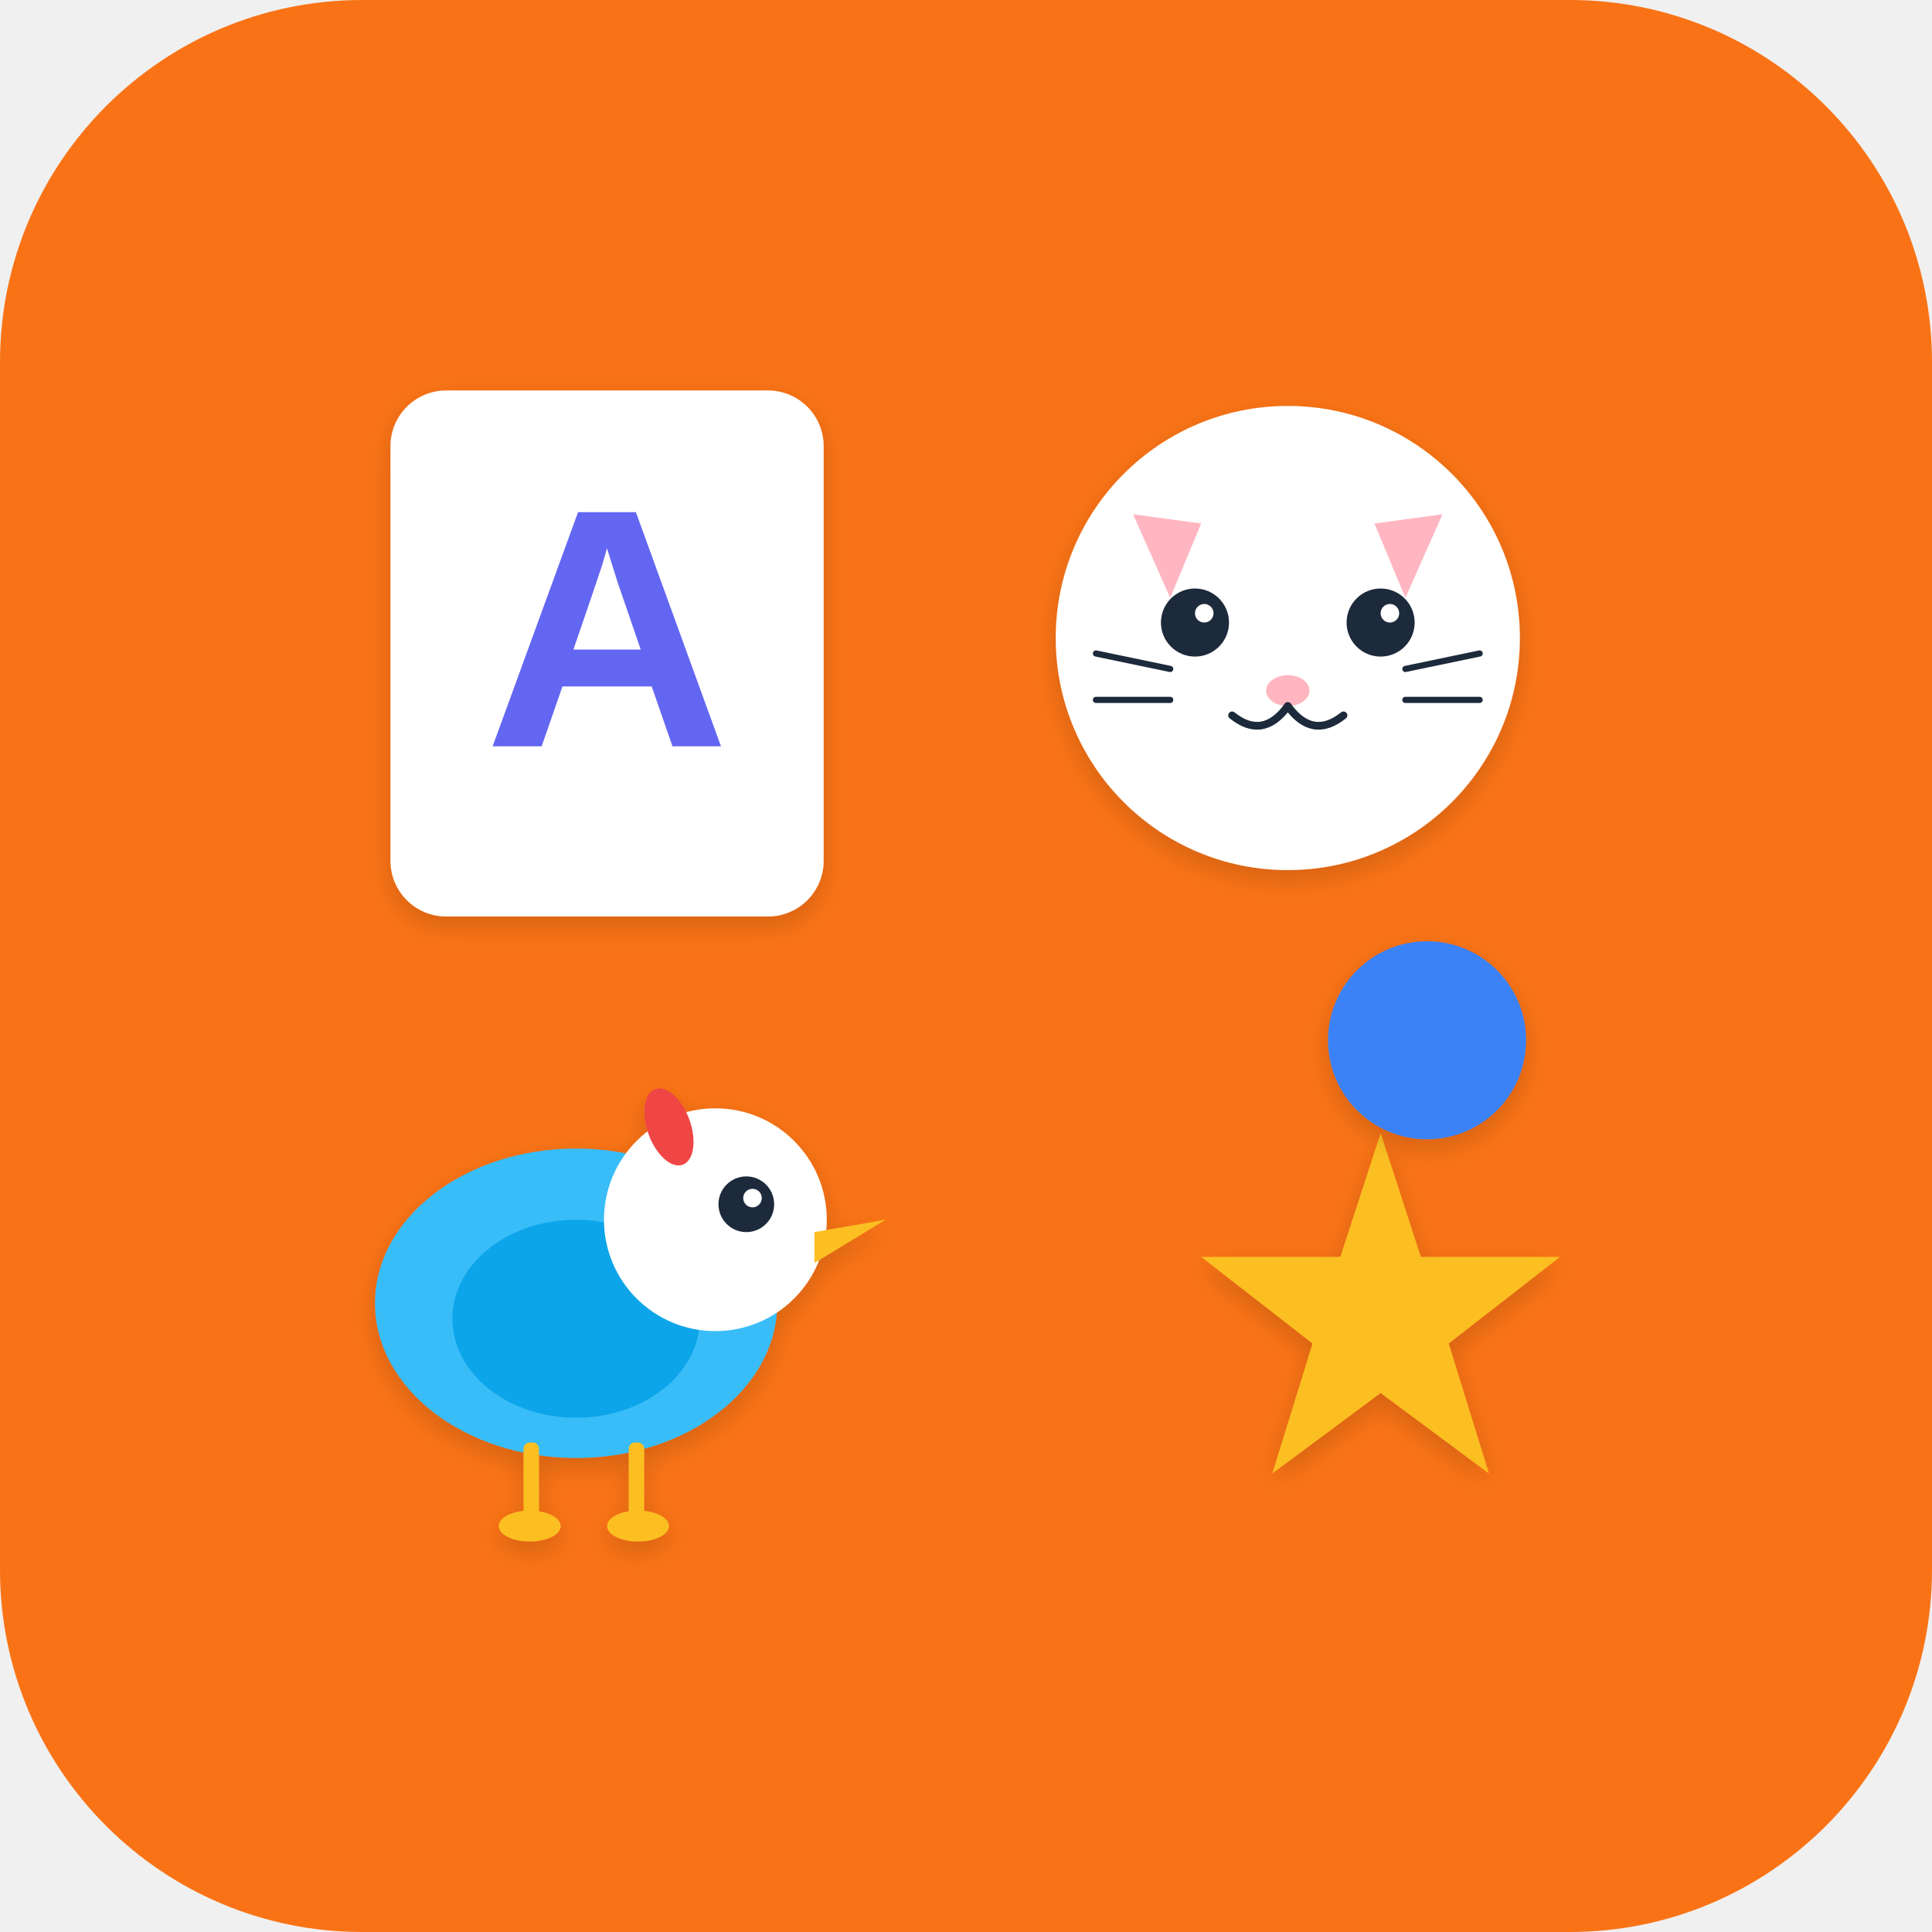
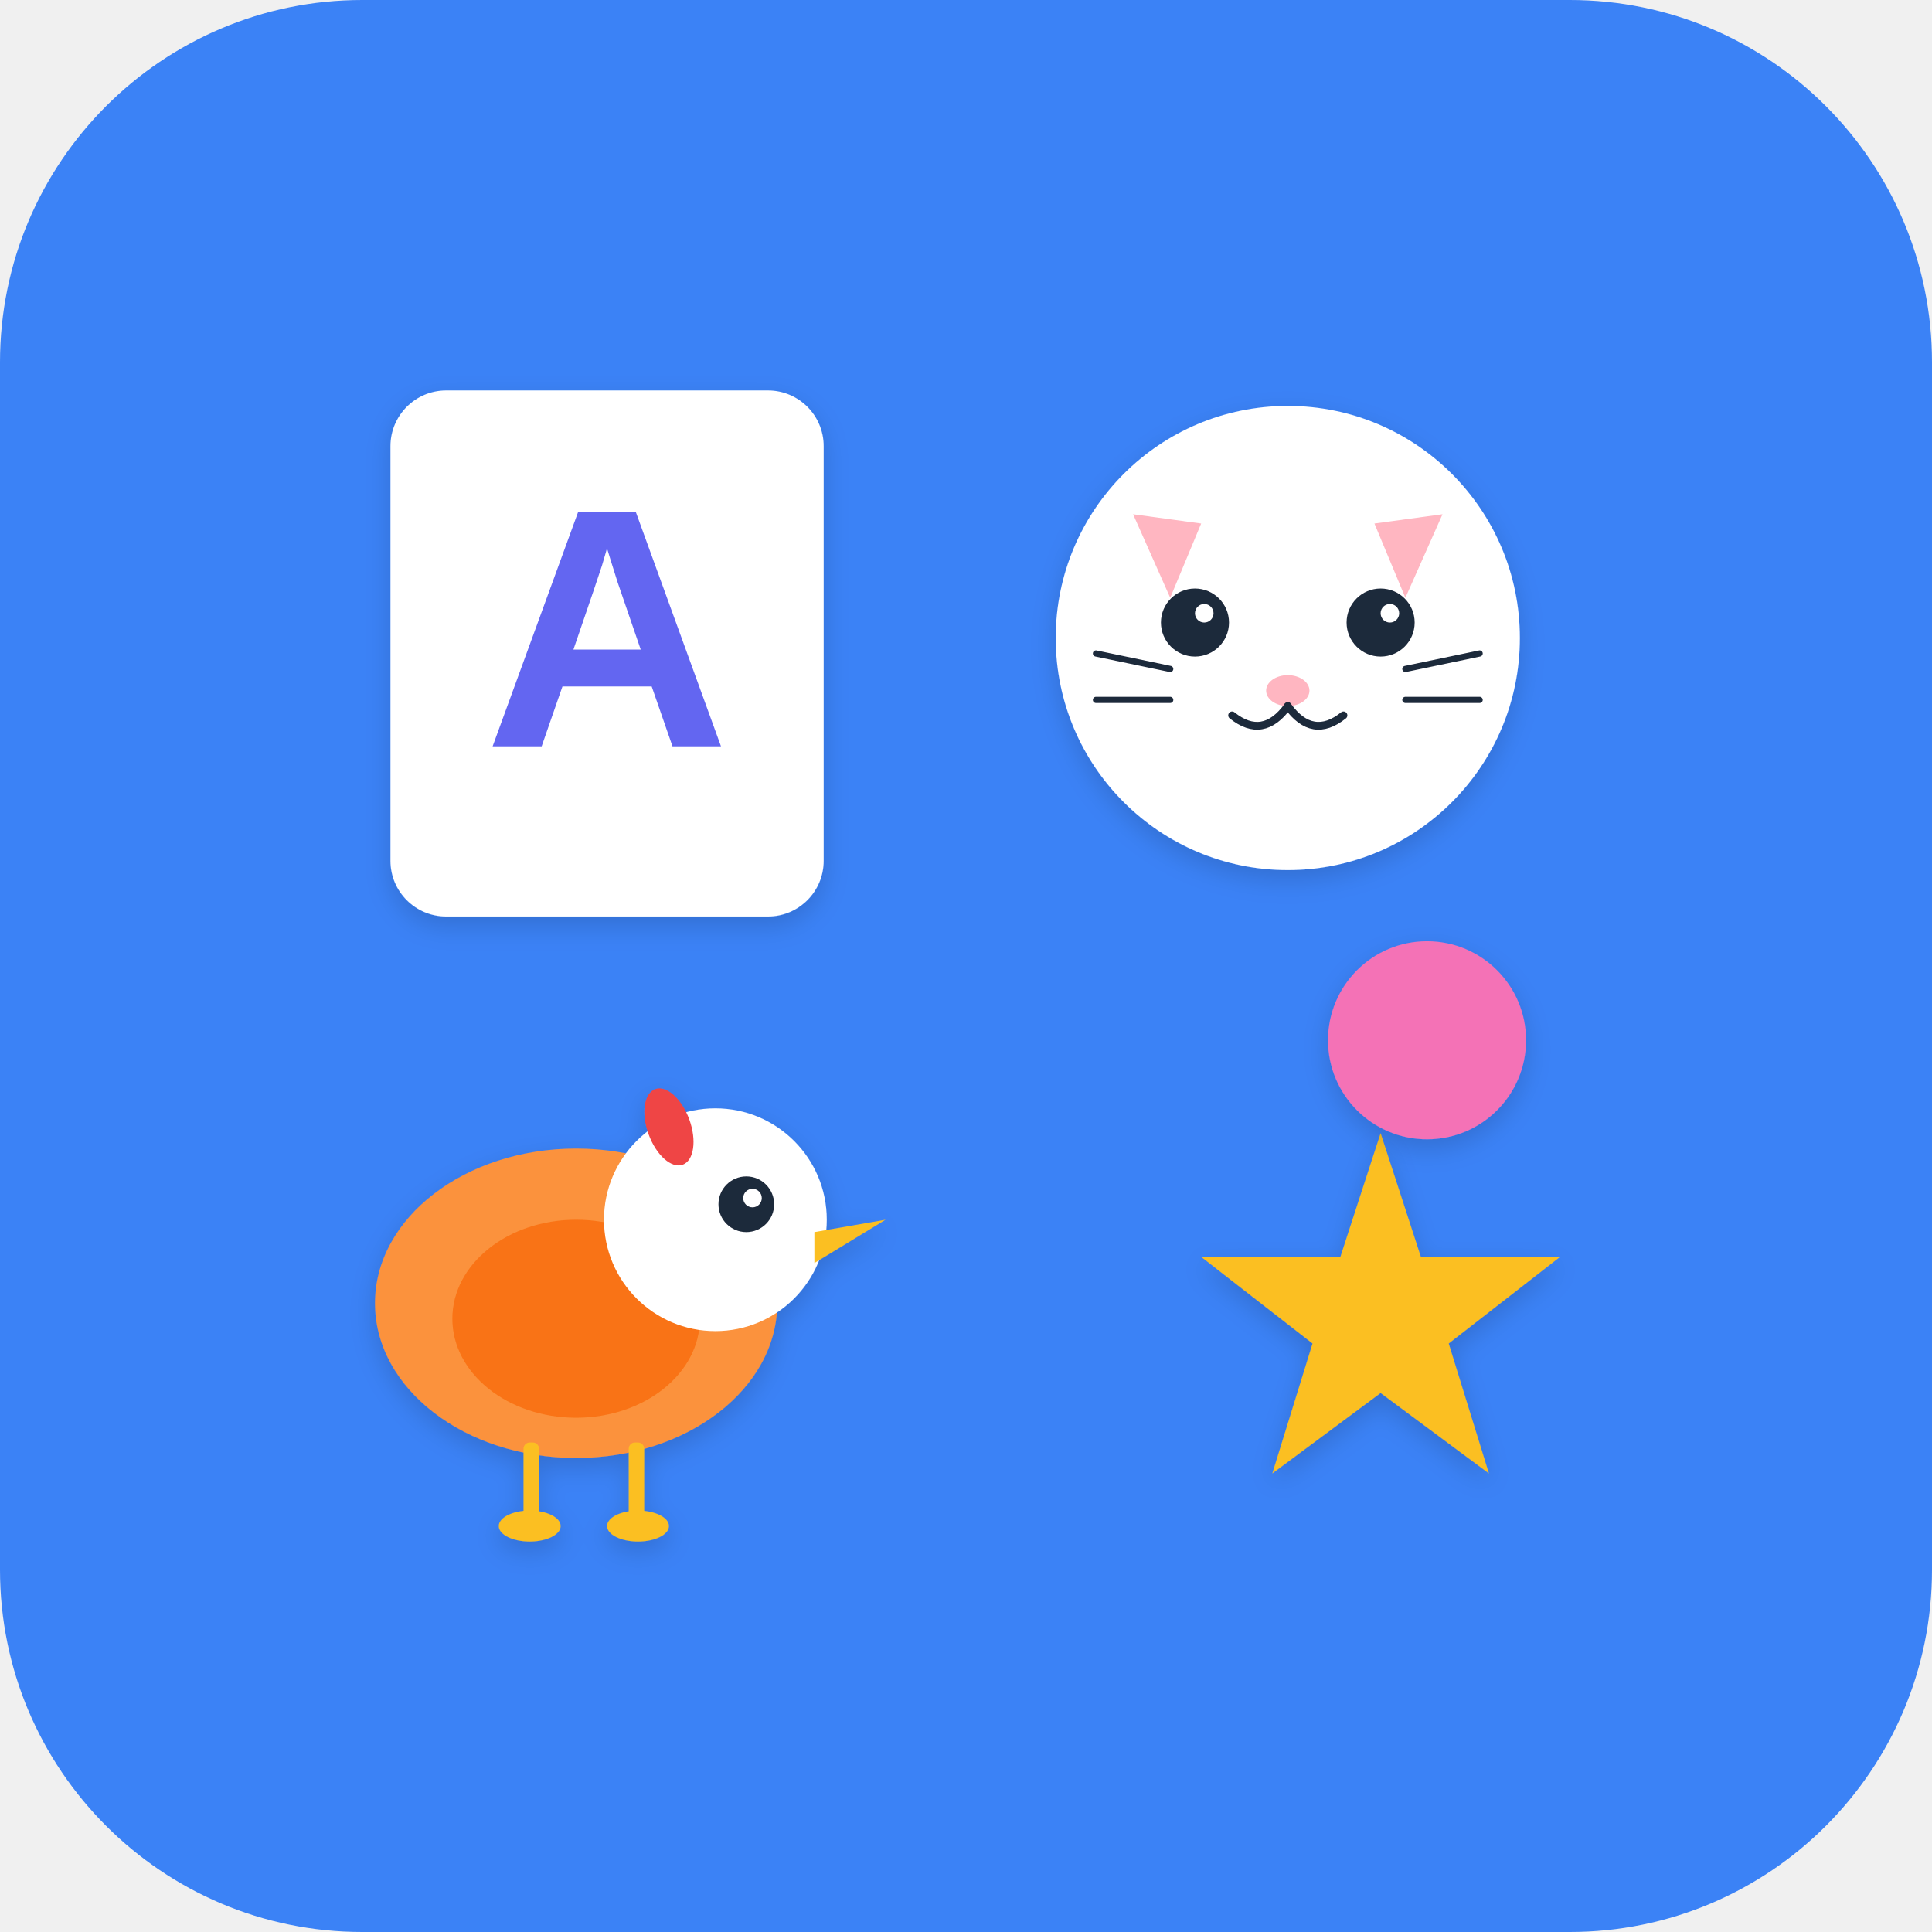
<svg xmlns="http://www.w3.org/2000/svg" viewBox="0 0 512 512">
  <defs>
    <linearGradient id="bg-gradient" x1="0%" y1="0%" x2="100%" y2="100%">
      <stop offset="0%" style="stop-color:#fdba74" />
      <stop offset="100%" style="stop-color:#ea580c" />
    </linearGradient>
    <filter id="shadow" x="-20%" y="-20%" width="140%" height="140%">
      <feDropShadow dx="0" dy="3" stdDeviation="4" flood-opacity="0.15" />
    </filter>
  </defs>
-   <rect width="512" height="512" rx="96" fill="#f97316" />
+   <rect width="512" height="512" rx="96" fill="#3b82f6" />
  <g transform="translate(256, 256) scale(0.82) translate(-256, -256)">
    <g filter="url(#shadow)">
      <rect x="70" y="70" width="140" height="170" rx="18" fill="white" />
      <text x="140" y="185" font-family="Arial Rounded MT Bold, Arial, sans-serif" font-size="110" font-weight="bold" fill="#6366f1" text-anchor="middle">A</text>
    </g>
    <g filter="url(#shadow)" transform="translate(270, 55)">
      <circle cx="90" cy="95" r="75" fill="white" />
      <path d="M35 50 L52 88 L68 52 Z" fill="white" />
      <path d="M112 52 L128 88 L145 50 Z" fill="white" />
      <path d="M40 55 L52 82 L62 58 Z" fill="#ffb6c1" />
      <path d="M118 58 L128 82 L140 55 Z" fill="#ffb6c1" />
      <circle cx="60" cy="90" r="11" fill="#1e293b" />
      <circle cx="120" cy="90" r="11" fill="#1e293b" />
      <circle cx="63" cy="87" r="3" fill="white" />
      <circle cx="123" cy="87" r="3" fill="white" />
      <ellipse cx="90" cy="112" rx="7" ry="5" fill="#ffb6c1" />
      <path d="M90 117 Q82 128 72 120" stroke="#1e293b" stroke-width="2.5" fill="none" stroke-linecap="round" />
      <path d="M90 117 Q98 128 108 120" stroke="#1e293b" stroke-width="2.5" fill="none" stroke-linecap="round" />
      <line x1="28" y1="100" x2="52" y2="105" stroke="#1e293b" stroke-width="2" stroke-linecap="round" />
      <line x1="28" y1="115" x2="52" y2="115" stroke="#1e293b" stroke-width="2" stroke-linecap="round" />
      <line x1="128" y1="105" x2="152" y2="100" stroke="#1e293b" stroke-width="2" stroke-linecap="round" />
      <line x1="128" y1="115" x2="152" y2="115" stroke="#1e293b" stroke-width="2" stroke-linecap="round" />
    </g>
    <g filter="url(#shadow)" transform="translate(55, 270)">
-       <ellipse cx="75" cy="95" rx="65" ry="50" fill="#38bdf8" />
-       <ellipse cx="75" cy="100" rx="40" ry="32" fill="#0ea5e9" />
+       <ellipse cx="75" cy="95" rx="65" ry="50" fill="#fb923c" />
+       <ellipse cx="75" cy="100" rx="40" ry="32" fill="#f97316" />
      <circle cx="120" cy="68" r="36" fill="white" />
      <circle cx="130" cy="63" r="9" fill="#1e293b" />
      <circle cx="132" cy="61" r="3" fill="white" />
      <path d="M152 72 L175 68 L152 82 Z" fill="#fbbf24" />
      <ellipse cx="105" cy="38" rx="7" ry="13" fill="#ef4444" transform="rotate(-20, 105, 38)" />
      <rect x="58" y="140" width="5" height="25" rx="2" fill="#fbbf24" />
      <rect x="92" y="140" width="5" height="25" rx="2" fill="#fbbf24" />
      <ellipse cx="60" cy="167" rx="10" ry="5" fill="#fbbf24" />
      <ellipse cx="95" cy="167" rx="10" ry="5" fill="#fbbf24" />
    </g>
    <g filter="url(#shadow)">
      <path d="M390 310 L403 350 L448 350 L412 378 L425 420 L390 394 L355 420 L368 378 L332 350 L377 350 Z" fill="#fbbf24" />
    </g>
    <g filter="url(#shadow)">
-       <circle cx="405" cy="280" r="32" fill="#3b82f6" />
+       <circle cx="405" cy="280" r="32" fill="#f472b6" />
    </g>
  </g>
</svg>
